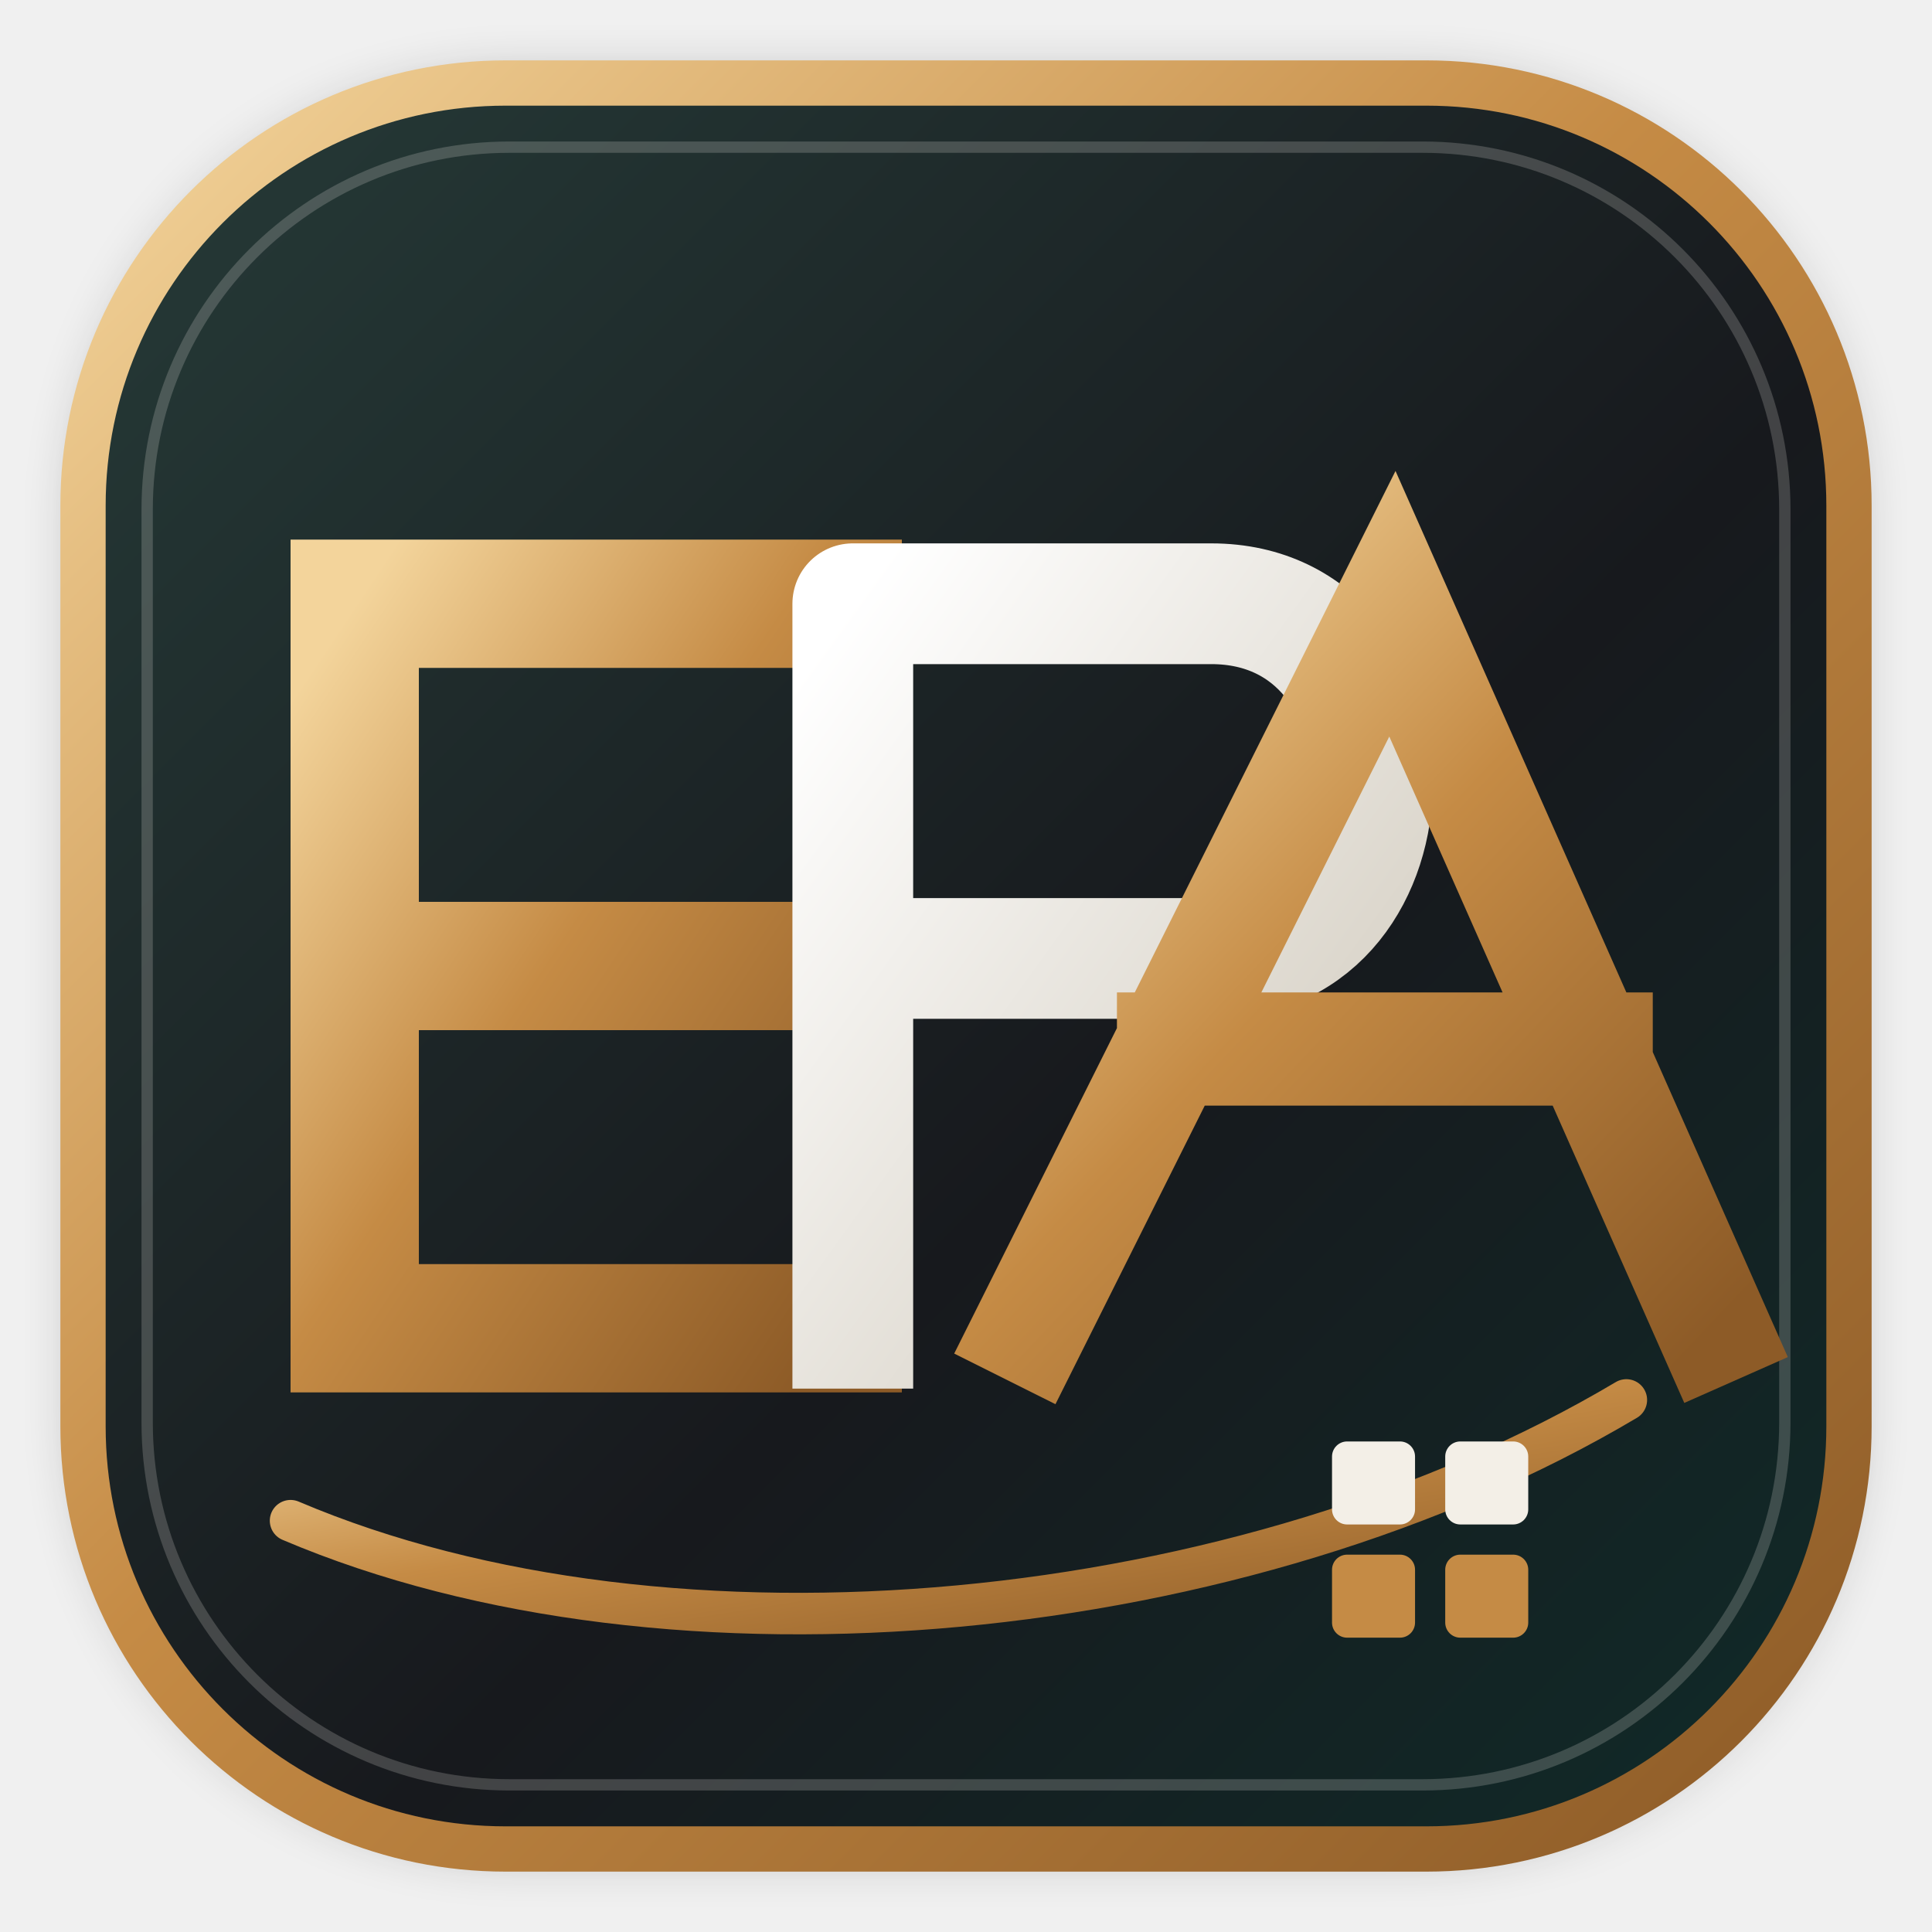
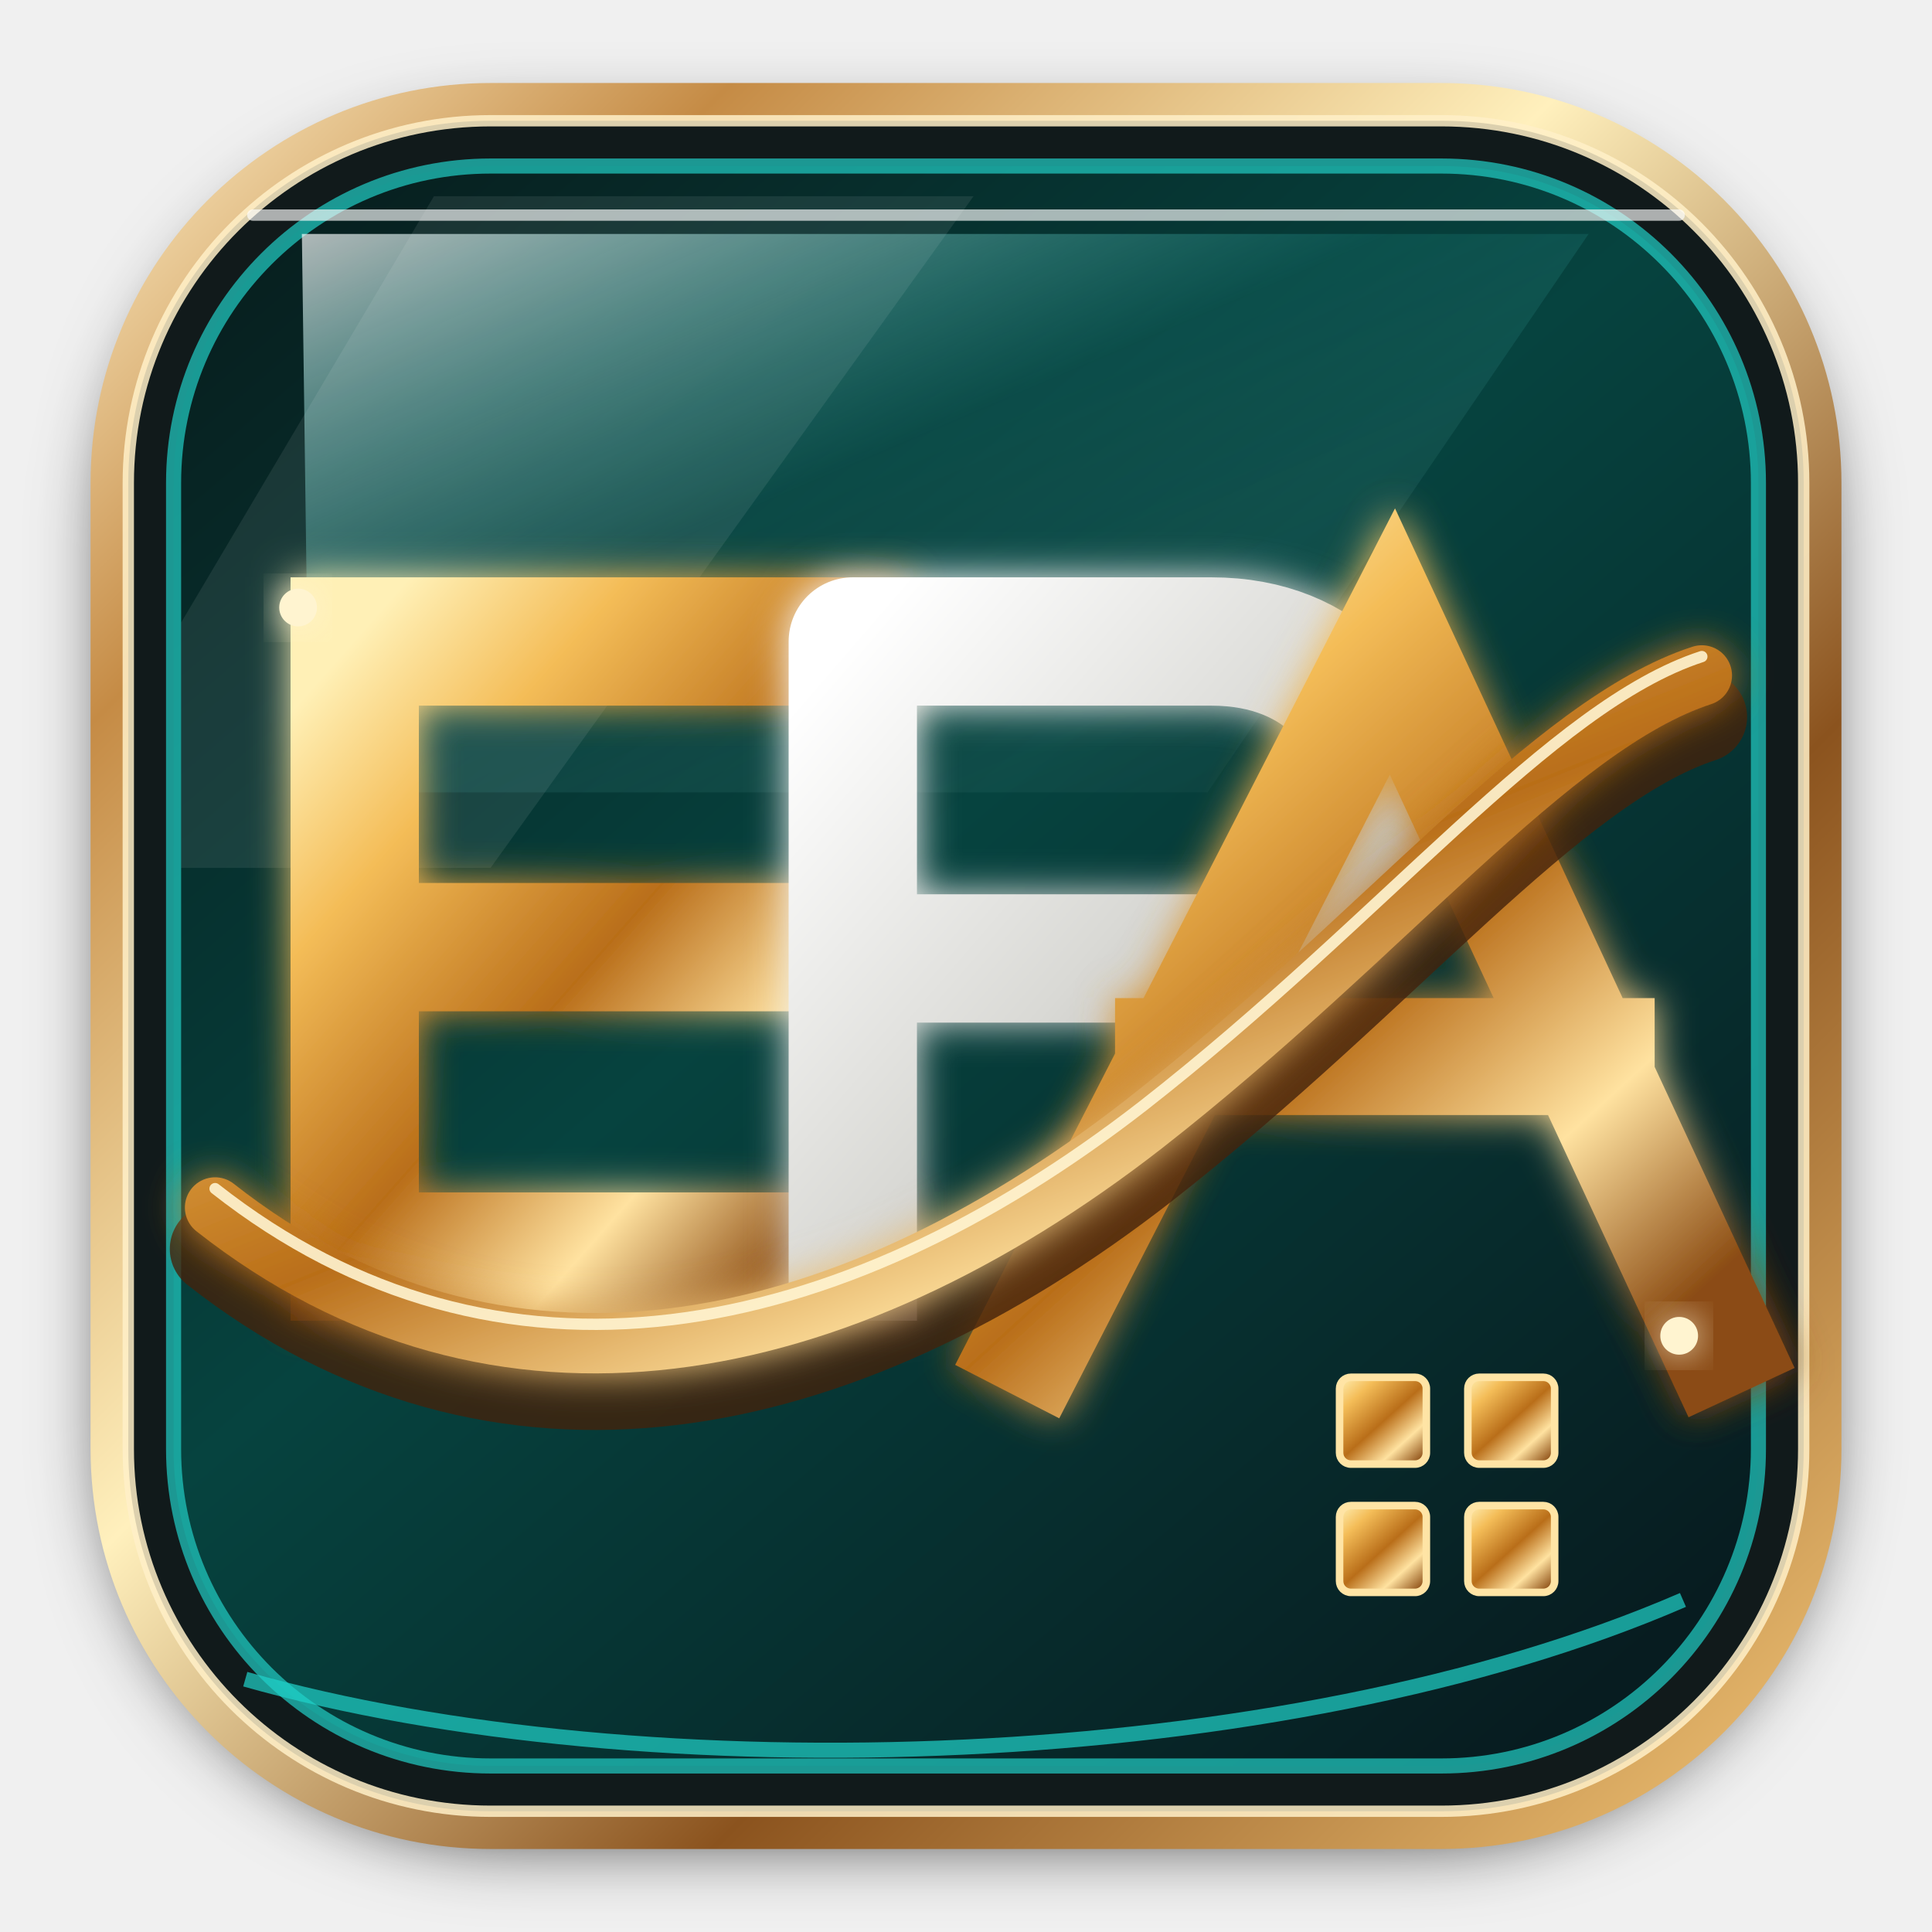
- <svg xmlns="http://www.w3.org/2000/svg" viewBox="0 0 512 512" role="img" aria-labelledby="title desc">
+ <svg xmlns="http://www.w3.org/2000/svg" viewBox="0 0 512 512" role="img" aria-labelledby="t d">
  <defs>
-     <linearGradient id="bg" x1="0" y1="0" x2="1" y2="1">
-       <stop stop-color="#263B38" />
-       <stop offset=".58" stop-color="#17191D" />
-       <stop offset="1" stop-color="#102b29" />
+     <linearGradient id="frame" x1="0" y1="0" x2="1" y2="1">
+       <stop stop-color="#fff0c8" />
+       <stop offset=".18" stop-color="#C58B45" />
+       <stop offset=".42" stop-color="#fff0bd" />
+       <stop offset=".68" stop-color="#8b531e" />
+       <stop offset="1" stop-color="#f5c879" />
    </linearGradient>
-     <linearGradient id="gold" x1="0" y1="0" x2="1" y2="1">
-       <stop stop-color="#F3D49B" />
-       <stop offset=".45" stop-color="#C58B45" />
-       <stop offset="1" stop-color="#8D5B27" />
+     <linearGradient id="glass" x1="0" y1="0" x2=".85" y2="1">
+       <stop stop-color="#071b1b" />
+       <stop offset=".48" stop-color="#06433f" />
+       <stop offset="1" stop-color="#071c20" />
    </linearGradient>
-     <linearGradient id="pearl" x1="0" y1="0" x2="1" y2="1">
+     <linearGradient id="gold" x1="0" y1="0" x2=".9" y2="1">
+       <stop stop-color="#fff0b6" />
+       <stop offset=".22" stop-color="#f4bd58" />
+       <stop offset=".53" stop-color="#b96e19" />
+       <stop offset=".78" stop-color="#ffe2a0" />
+       <stop offset="1" stop-color="#8b4c13" />
+     </linearGradient>
+     <linearGradient id="silver" x1="0" y1="0" x2="1" y2="1">
      <stop stop-color="#fff" />
-       <stop offset="1" stop-color="#CFC8BA" />
+       <stop offset=".48" stop-color="#d9d9d5" />
+       <stop offset="1" stop-color="#9b9a96" />
    </linearGradient>
-     <filter id="shadow" x="-30%" y="-30%" width="160%" height="160%">
-       <feGaussianBlur stdDeviation="8" />
+     <linearGradient id="shine" x1="0" y1="0" x2="1" y2="1">
+       <stop stop-color="#fff" stop-opacity=".68" />
+       <stop offset=".42" stop-color="#36e5db" stop-opacity=".12" />
+       <stop offset="1" stop-color="#fff" stop-opacity="0" />
+     </linearGradient>
+     <filter id="drop" x="-30%" y="-30%" width="160%" height="170%">
+       <feGaussianBlur stdDeviation="10" />
+     </filter>
+     <filter id="glow" x="-40%" y="-40%" width="180%" height="180%">
+       <feGaussianBlur stdDeviation="5" result="b" />
+       <feMerge>
+         <feMergeNode in="b" />
+         <feMergeNode in="SourceGraphic" />
+       </feMerge>
    </filter>
  </defs>
-   <rect x="24" y="24" width="464" height="464" rx="112" fill="#000" opacity=".45" filter="url(#shadow)" />
-   <rect x="22" y="22" width="468" height="468" rx="112" fill="url(#bg)" stroke="url(#gold)" stroke-width="12" />
-   <rect x="39" y="39" width="434" height="434" rx="96" fill="none" stroke="#F3EFE7" stroke-opacity=".2" stroke-width="3" />
-   <path d="M94 160H222 M94 256H205 M94 352H222 M94 160V352" fill="none" stroke="url(#gold)" stroke-width="34" stroke-linecap="square" stroke-linejoin="miter" />
-   <path d="M226 352V160H321C378 160 378 254 321 254H226" fill="none" stroke="url(#pearl)" stroke-width="32" stroke-linecap="square" stroke-linejoin="round" />
-   <path d="M273 352L369 160L454 352 M311 278H423" fill="none" stroke="url(#gold)" stroke-width="30" stroke-linecap="square" stroke-linejoin="miter" />
-   <path d="M77 403C178 446 330 431 431 371" fill="none" stroke="url(#gold)" stroke-width="11" stroke-linecap="round" />
-   <g fill="#F3EFE7">
-     <rect x="353" y="382" width="22" height="22" rx="4" />
-     <rect x="383" y="382" width="22" height="22" rx="4" />
+   <rect x="30" y="35" width="452" height="452" rx="105" fill="#000" opacity=".8" filter="url(#drop)" />
+   <rect x="24" y="22" width="464" height="468" rx="106" fill="url(#frame)" />
+   <rect x="34" y="32" width="444" height="448" rx="96" fill="#111a1b" stroke="#fff0c8" stroke-opacity=".85" stroke-width="3" />
+   <rect x="46" y="44" width="420" height="424" rx="84" fill="url(#glass)" stroke="#20c9c1" stroke-opacity=".72" stroke-width="4" />
+   <path d="M80 62H421L320 210H82Z" fill="url(#shine)" />
+   <path d="M115 52L258 52L130 230H48V165Z" fill="#fff" opacity=".08" />
+   <path d="M94 170H224 M94 251H209 M94 333H224 M94 170V333" fill="none" stroke="url(#gold)" stroke-width="34" stroke-linecap="square" stroke-linejoin="miter" filter="url(#glow)" />
+   <path d="M226 333V170H321C382 170 382 254 321 254H226" fill="none" stroke="url(#silver)" stroke-width="34" stroke-linecap="square" stroke-linejoin="round" filter="url(#glow)" />
+   <path d="M274 355L369 170L455 355 M311 280H423" fill="none" stroke="url(#gold)" stroke-width="31" stroke-linecap="square" stroke-linejoin="miter" filter="url(#glow)" />
+   <path d="M57 331C132 390 222 372 303 309C367 259 411 203 451 190" fill="none" stroke="#42220b" stroke-width="24" stroke-linecap="round" opacity=".8" />
+   <path d="M57 320C132 379 222 361 303 298C367 248 411 192 451 179" fill="none" stroke="url(#gold)" stroke-width="16" stroke-linecap="round" filter="url(#glow)" />
+   <path d="M57 315C132 374 222 356 303 293C367 243 411 187 451 174" fill="none" stroke="#fff4d0" stroke-width="3" stroke-linecap="round" opacity=".9" />
+   <g fill="url(#gold)" stroke="#ffe4a5" stroke-width="2">
+     <rect x="355" y="365" width="23" height="23" rx="3" />
+     <rect x="389" y="365" width="23" height="23" rx="3" />
+     <rect x="355" y="399" width="23" height="23" rx="3" />
+     <rect x="389" y="399" width="23" height="23" rx="3" />
  </g>
-   <g fill="#C58B45">
-     <rect x="353" y="412" width="22" height="22" rx="4" />
-     <rect x="383" y="412" width="22" height="22" rx="4" />
-   </g>
+   <path d="M65 445C171 475 340 470 446 424" fill="none" stroke="#20d4cb" stroke-opacity=".7" stroke-width="4" />
+   <path d="M67 57H445" stroke="#fff" stroke-opacity=".65" stroke-width="3" stroke-linecap="round" />
+   <circle cx="79" cy="161" r="5" fill="#fff4d0" filter="url(#glow)" />
+   <circle cx="445" cy="354" r="5" fill="#fff4d0" filter="url(#glow)" />
</svg>
